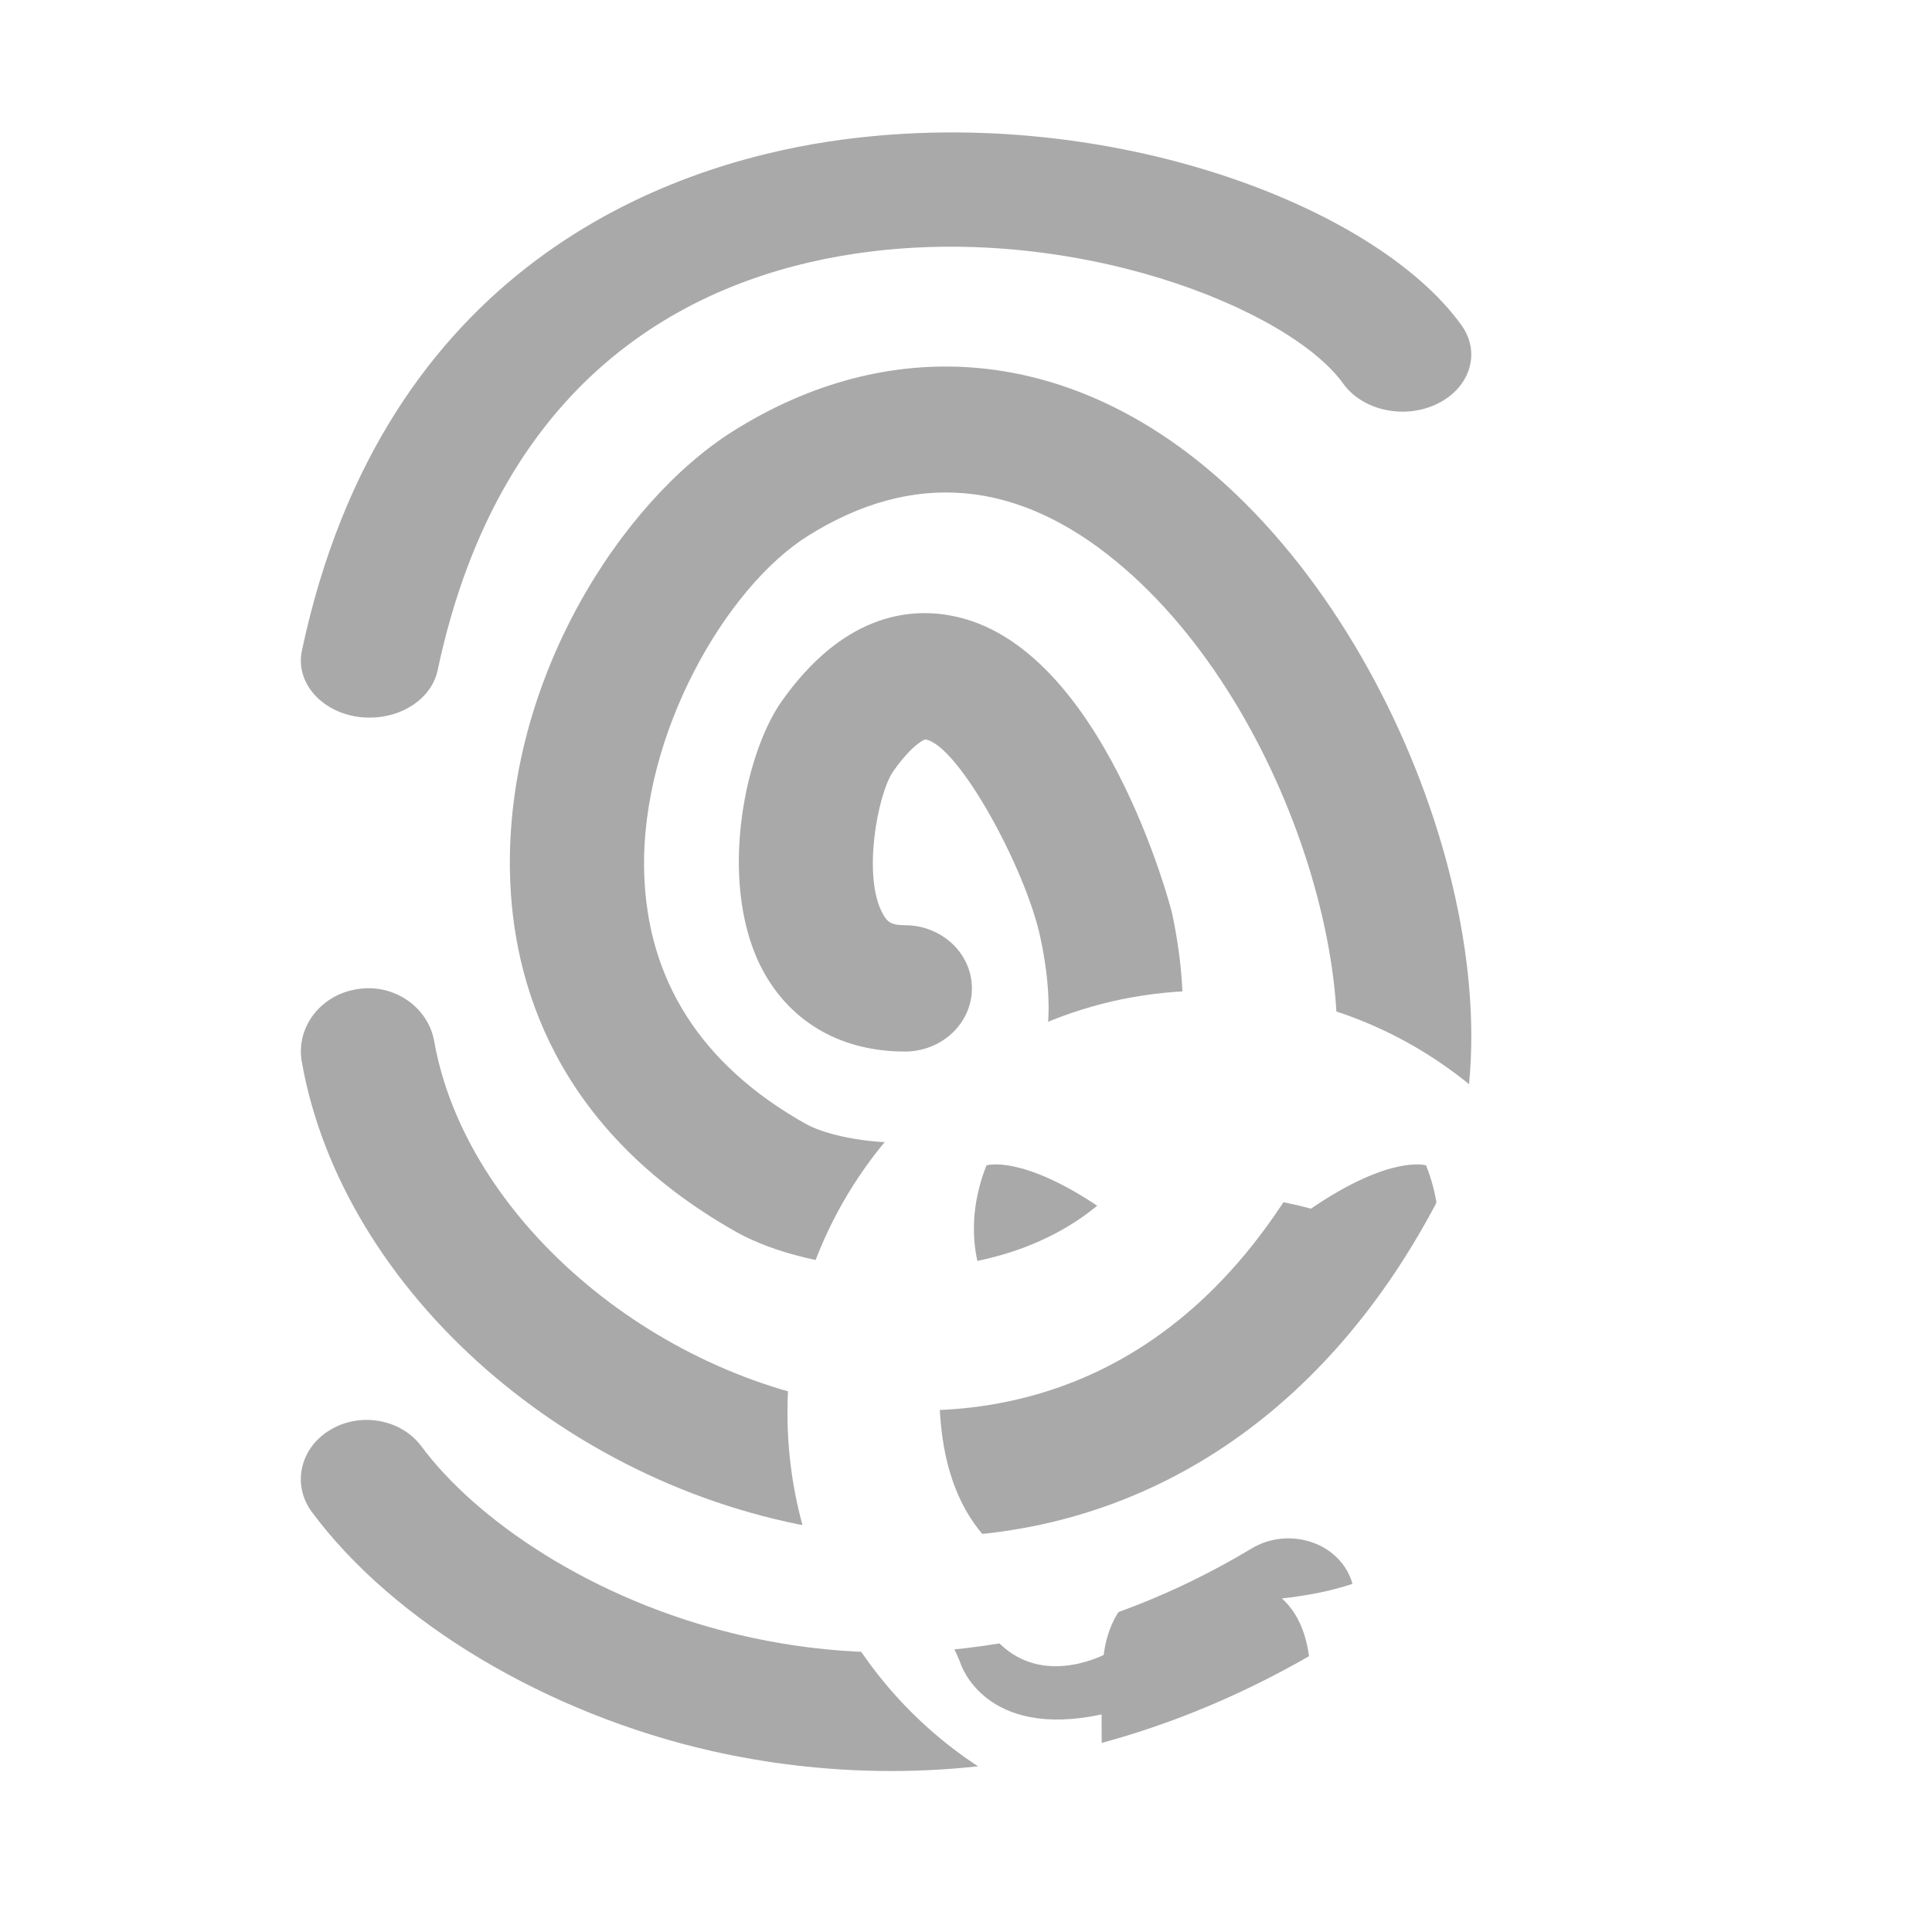
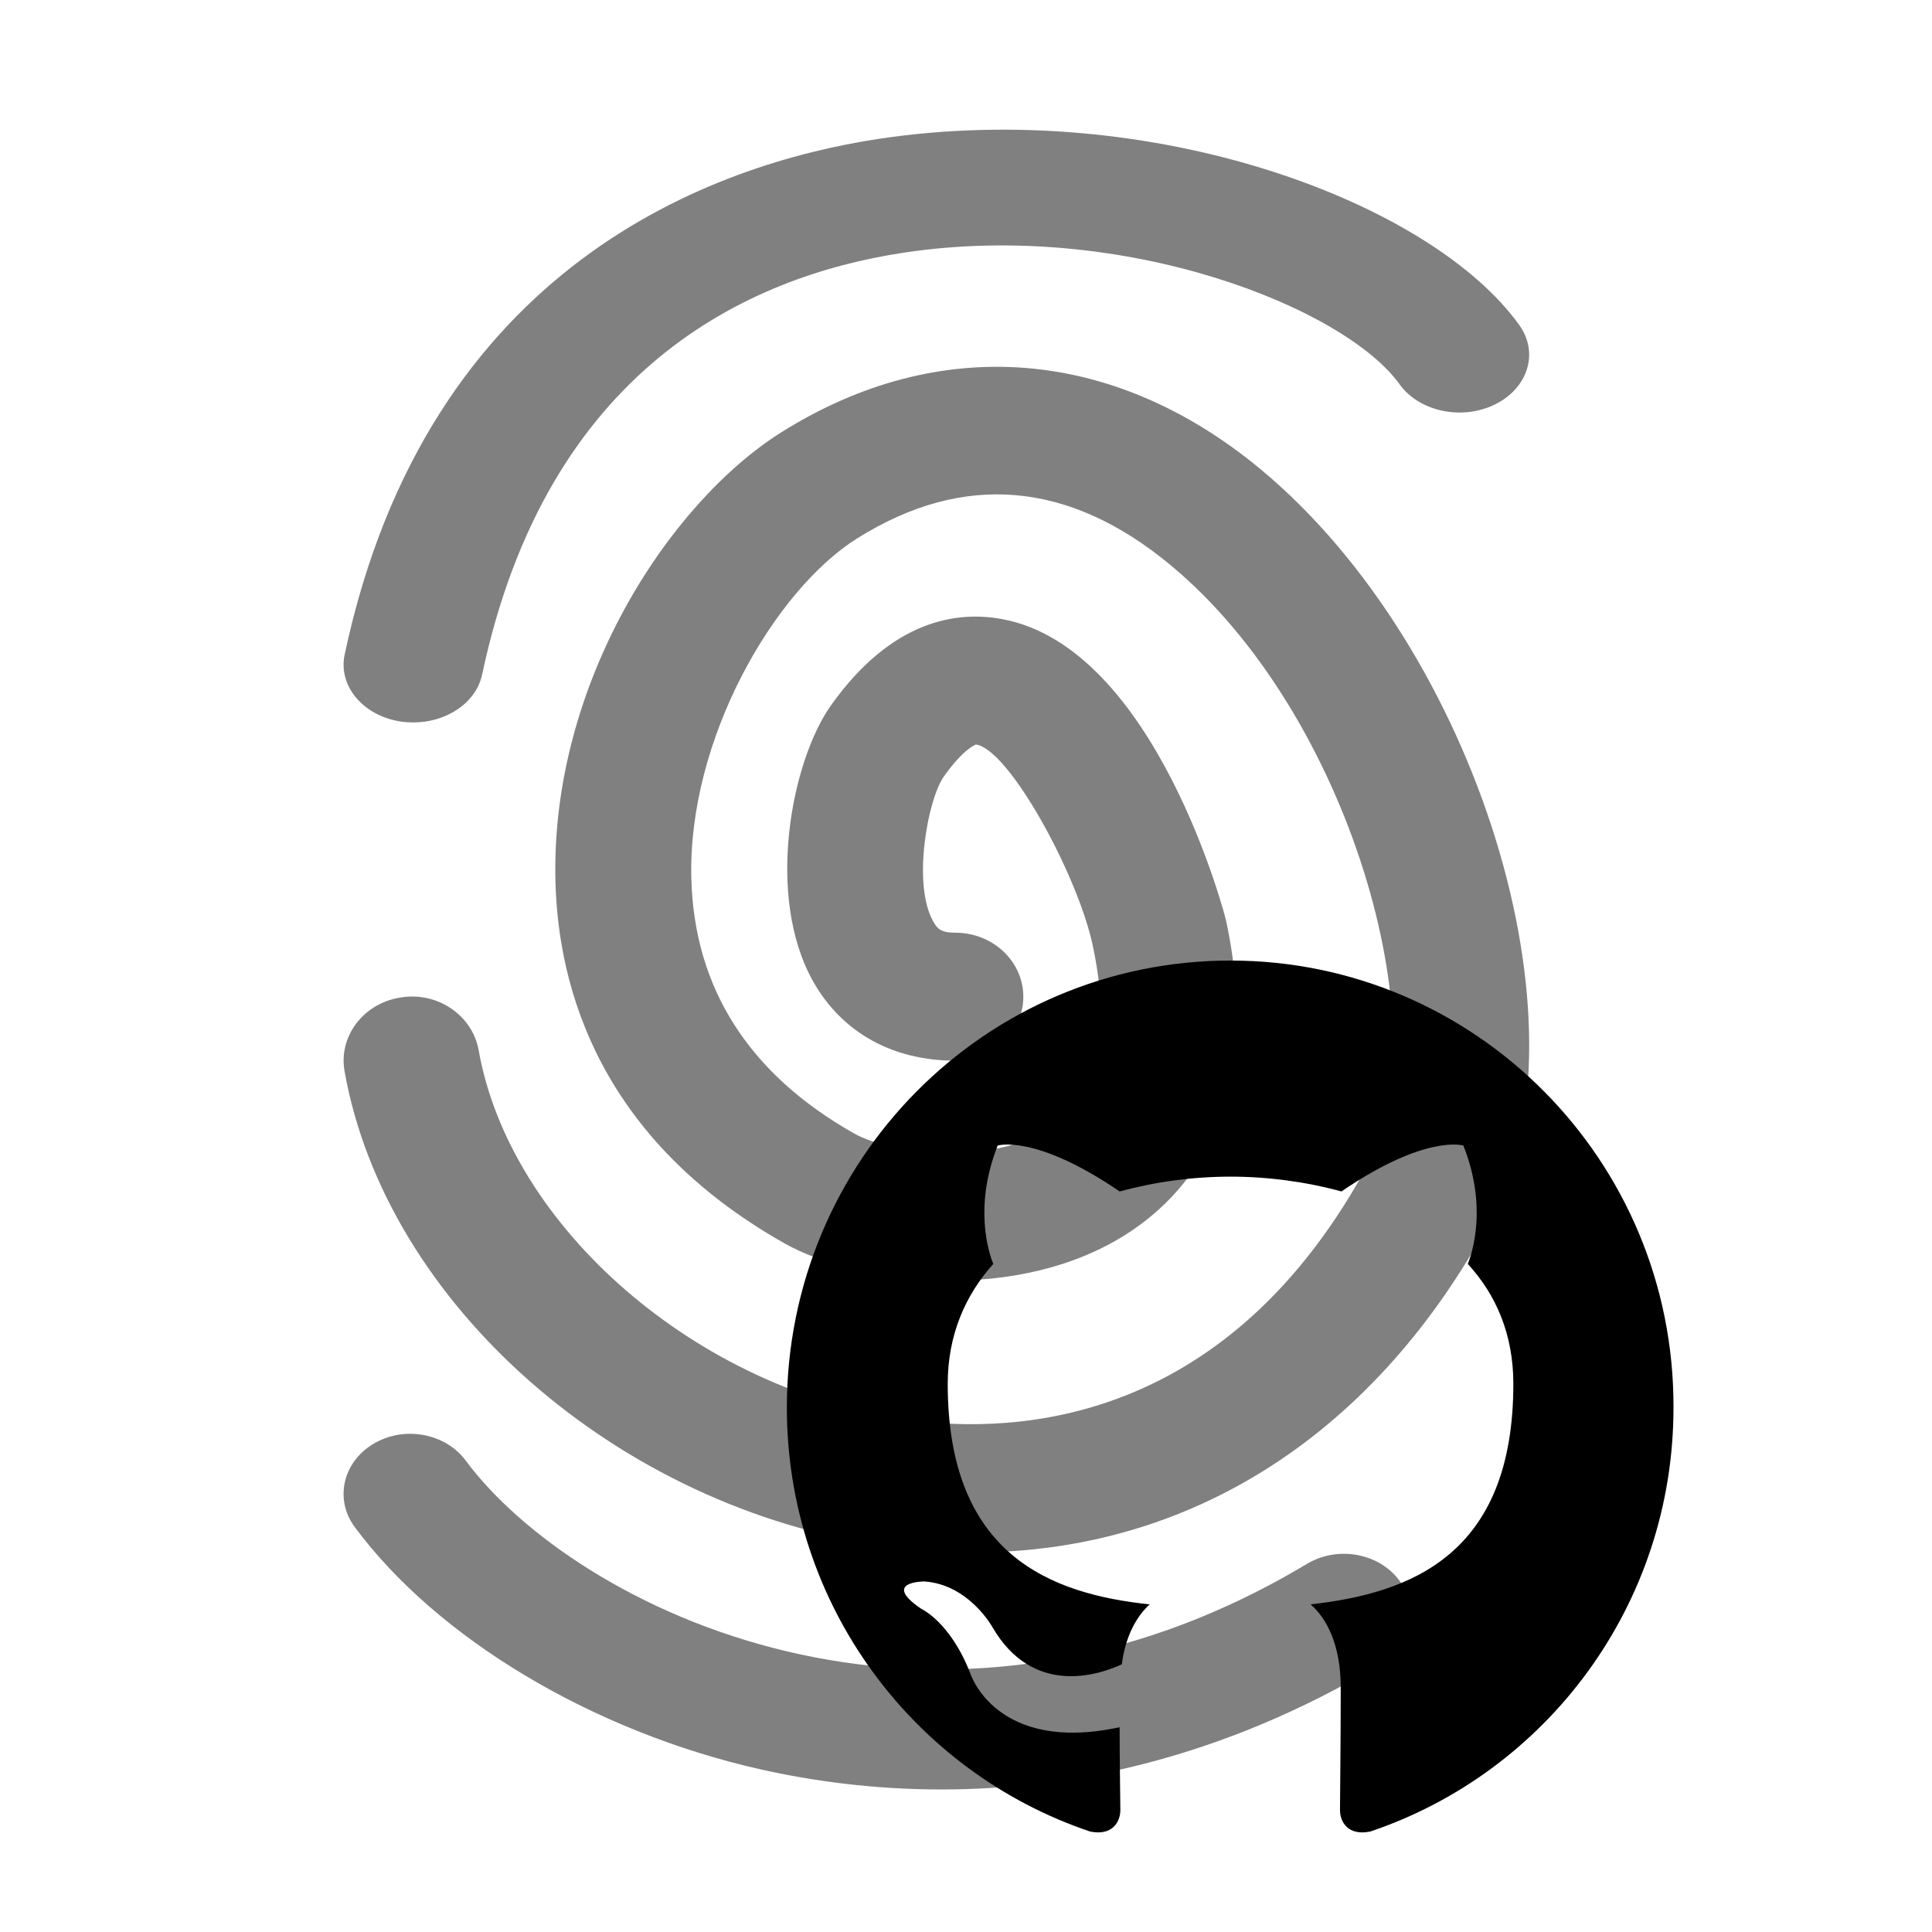
- <svg xmlns="http://www.w3.org/2000/svg" xml:space="preserve" viewBox="508.15 506.533 74.371 74.371" version="1.1" style="max-height: 500px" width="74.371" height="74.371">
+ <svg xmlns="http://www.w3.org/2000/svg" xml:space="preserve" viewBox="500.819 499.849 80.838 80.838" version="1.1" style="max-height: 500px" width="80.838" height="80.838">
  <defs>
</defs>
  <rect fill="transparent" height="100%" width="100%" y="0" x="0" />
  <g id="fd5befe7-38a5-4cc1-925d-ada6cf887341" transform="matrix(1 0 0 1 540 540)">
</g>
  <g id="10dcd905-b5d4-43c9-a1d8-bfa715da8eb9" transform="matrix(1 0 0 1 540 540)">
-     <rect height="1080" width="1080" ry="0" rx="0" y="-540" x="-540" style="stroke: none; stroke-width: 1; stroke-dasharray: none; stroke-linecap: butt; stroke-dashoffset: 0; stroke-linejoin: miter; stroke-miterlimit: 4; fill: rgb(0,0,0); fill-rule: nonzero; opacity: 1; visibility: hidden;" />
+     <rect height="1080" width="1080" ry="0" rx="0" y="-540" x="-540" style="stroke: none; stroke-width: 1; stroke-dasharray: none; stroke-linecap: butt; stroke-dashoffset: 0; stroke-linejoin: miter; stroke-miterlimit: 4; fill: rgb(255,0,0); fill-rule: nonzero; opacity: 1; visibility: hidden;" />
  </g>
-   <g transform="matrix(3.96 0 0 3.96 542.26 543.17)">
-     <path stroke-linecap="round" d="M 2.981 5.724 C 2.942 5.724 2.903 5.722 2.864 5.716 C 2.5 5.663 2.257 5.375 2.321 5.073 C 3.118 1.323 5.873 0.363 7.444 0.124 C 10.073 -0.273 12.745 0.727 13.594 1.911 C 13.783 2.175 13.679 2.515 13.361 2.672 C 13.043 2.829 12.633 2.741 12.444 2.478 C 11.921 1.748 9.806 0.895 7.686 1.216 C 6.184 1.443 4.262 2.332 3.64 5.266 C 3.582 5.535 3.3 5.724 2.981 5.724 Z M 8.359 13.689 C 8.082 13.689 7.801 13.669 7.515 13.629 C 4.949 13.266 2.716 11.306 2.32 9.07 C 2.261 8.736 2.501 8.42 2.856 8.364 C 3.212 8.304 3.547 8.535 3.607 8.869 C 3.909 10.575 5.711 12.132 7.709 12.415 C 8.795 12.567 10.821 12.45 12.165 9.922 C 12.814 8.702 11.985 5.657 10.248 4.215 C 9.273 3.406 8.26 3.318 7.239 3.958 C 6.444 4.457 5.614 5.887 5.648 7.22 C 5.675 8.275 6.201 9.099 7.213 9.67 C 7.557 9.864 8.535 9.987 9.105 9.61 C 9.55 9.314 9.683 8.726 9.5 7.863 C 9.355 7.184 8.695 5.978 8.379 5.936 C 8.38 5.936 8.265 5.97 8.072 6.242 C 7.917 6.46 7.766 7.277 7.97 7.635 C 8.008 7.702 8.041 7.742 8.182 7.742 C 8.542 7.742 8.834 8.017 8.834 8.356 C 8.834 8.694 8.543 8.97 8.183 8.97 C 7.581 8.97 7.098 8.702 6.82 8.215 C 6.355 7.396 6.608 6.097 6.987 5.562 C 7.575 4.733 8.206 4.652 8.633 4.733 C 10.108 5.007 10.774 7.597 10.779 7.622 C 11.146 9.345 10.48 10.2 9.857 10.613 C 8.805 11.311 7.256 11.125 6.542 10.723 C 4.773 9.724 4.37 8.283 4.344 7.249 C 4.296 5.363 5.427 3.62 6.516 2.937 C 8.023 1.992 9.699 2.122 11.112 3.295 C 13.187 5.017 14.307 8.639 13.333 10.471 C 12.228 12.548 10.445 13.689 8.359 13.689 z M 8.048 15.964 C 7.394 15.964 6.808 15.882 6.316 15.772 C 4.707 15.41 3.214 14.519 2.418 13.446 C 2.222 13.181 2.302 12.824 2.596 12.648 C 2.889 12.471 3.287 12.543 3.483 12.808 C 4.527 14.215 7.965 15.952 11.556 13.799 C 11.85 13.623 12.247 13.694 12.443 13.959 C 12.639 14.224 12.56 14.58 12.266 14.757 C 10.73 15.678 9.269 15.964 8.048 15.964 z" transform="translate(-8, -8)" style="stroke: rgb(255,255,255); stroke-width: 0; stroke-dasharray: none; stroke-linecap: butt; stroke-dashoffset: 0; stroke-linejoin: miter; stroke-miterlimit: 4; fill: rgb(169,169,169); fill-rule: nonzero; opacity: 1;" />
+   <g id="15234adc-57a3-48cd-91db-ab09eaae11b7" transform="matrix(4.36 0 0 4.36 540 540)">
+     <path stroke-linecap="round" d="M 2.981 5.724 C 2.942 5.724 2.903 5.722 2.864 5.716 C 2.5 5.663 2.257 5.375 2.321 5.073 C 3.118 1.323 5.873 0.363 7.444 0.124 C 10.073 -0.273 12.745 0.727 13.594 1.911 C 13.783 2.175 13.679 2.515 13.361 2.672 C 13.043 2.829 12.633 2.741 12.444 2.478 C 11.921 1.748 9.806 0.895 7.686 1.216 C 6.184 1.443 4.262 2.332 3.64 5.266 C 3.582 5.535 3.3 5.724 2.981 5.724 Z M 8.359 13.689 C 8.082 13.689 7.801 13.669 7.515 13.629 C 4.949 13.266 2.716 11.306 2.32 9.07 C 2.261 8.736 2.501 8.42 2.856 8.364 C 3.212 8.304 3.547 8.535 3.607 8.869 C 3.909 10.575 5.711 12.132 7.709 12.415 C 8.795 12.567 10.821 12.45 12.165 9.922 C 12.814 8.702 11.985 5.657 10.248 4.215 C 9.273 3.406 8.26 3.318 7.239 3.958 C 6.444 4.457 5.614 5.887 5.648 7.22 C 5.675 8.275 6.201 9.099 7.213 9.67 C 7.557 9.864 8.535 9.987 9.105 9.61 C 9.55 9.314 9.683 8.726 9.5 7.863 C 9.355 7.184 8.695 5.978 8.379 5.936 C 8.38 5.936 8.265 5.97 8.072 6.242 C 7.917 6.46 7.766 7.277 7.97 7.635 C 8.008 7.702 8.041 7.742 8.182 7.742 C 8.542 7.742 8.834 8.017 8.834 8.356 C 8.834 8.694 8.543 8.97 8.183 8.97 C 7.581 8.97 7.098 8.702 6.82 8.215 C 6.355 7.396 6.608 6.097 6.987 5.562 C 7.575 4.733 8.206 4.652 8.633 4.733 C 10.108 5.007 10.774 7.597 10.779 7.622 C 11.146 9.345 10.48 10.2 9.857 10.613 C 8.805 11.311 7.256 11.125 6.542 10.723 C 4.773 9.724 4.37 8.283 4.344 7.249 C 4.296 5.363 5.427 3.62 6.516 2.937 C 8.023 1.992 9.699 2.122 11.112 3.295 C 13.187 5.017 14.307 8.639 13.333 10.471 C 12.228 12.548 10.445 13.689 8.359 13.689 z M 8.048 15.964 C 7.394 15.964 6.808 15.882 6.316 15.772 C 4.707 15.41 3.214 14.519 2.418 13.446 C 2.222 13.181 2.302 12.824 2.596 12.648 C 2.889 12.471 3.287 12.543 3.483 12.808 C 4.527 14.215 7.965 15.952 11.556 13.799 C 11.85 13.623 12.247 13.694 12.443 13.959 C 12.639 14.224 12.56 14.58 12.266 14.757 C 10.73 15.678 9.269 15.964 8.048 15.964 z" transform="translate(-8, -8)" style="stroke: rgb(255,255,255); stroke-width: 0; stroke-dasharray: none; stroke-linecap: butt; stroke-dashoffset: 0; stroke-linejoin: miter; stroke-miterlimit: 4; fill: rgb(128,128,128); fill-rule: nonzero; opacity: 1;" />
  </g>
-   <g transform="matrix(0.33 0 0 0.33 554.57 560.51)">
-     <path stroke-linecap="round" d="M 48.854 0 C 21.839 0 0 22 0 49.217 C 0 70.973 13.993 89.389 33.405 95.907 C 35.832 96.397 36.721 94.848 36.721 93.545 C 36.721 92.404 36.641 88.493 36.641 84.418 C 23.051 87.352 20.221 78.551 20.221 78.551 C 18.037 72.847 14.801 71.381 14.801 71.381 C 10.353 68.366 15.125 68.366 15.125 68.366 C 20.059 68.692 22.648 73.418 22.648 73.418 C 27.015 80.914 34.052 78.796 36.883 77.492 C 37.287 74.314 38.582 72.114 39.957 70.892 C 29.118 69.751 17.714 65.514 17.714 46.609 C 17.714 41.231 19.654 36.831 22.728 33.409 C 22.243 32.187 20.544 27.134 23.214 20.371 C 23.214 20.371 27.339 19.067 36.64 25.423 C 40.622 24.346 44.729 23.798 48.854 23.793 C 52.979 23.793 57.184 24.364 61.067 25.423 C 70.369 19.067 74.494 20.371 74.494 20.371 C 77.164 27.134 75.464 32.187 74.979 33.409 C 78.134 36.831 79.994 41.231 79.994 46.609 C 79.994 65.514 68.59 69.669 57.67 70.892 C 59.45 72.44 60.986 75.373 60.986 80.018 C 60.986 86.618 60.906 91.915 60.906 93.544 C 60.906 94.848 61.796 96.397 64.222 95.908 C 83.634 89.388 97.627 70.973 97.627 49.217 C 97.707 22 75.788 0 48.854 0 z" transform="translate(-48.81, -48)" style="stroke: rgb(0,0,0); stroke-width: 0; stroke-dasharray: none; stroke-linecap: butt; stroke-dashoffset: 0; stroke-linejoin: miter; stroke-miterlimit: 4; fill: rgb(255,255,255); fill-rule: nonzero; opacity: 1;" />
+   <g id="8f5dfcd1-fbb2-4f0d-82a7-f5483effea52" transform="matrix(0.38 0 0 0.38 552.29 558.28)">
+     <path stroke-linecap="round" d="M 48.854 0 C 21.839 0 0 22 0 49.217 C 0 70.973 13.993 89.389 33.405 95.907 C 35.832 96.397 36.721 94.848 36.721 93.545 C 36.721 92.404 36.641 88.493 36.641 84.418 C 23.051 87.352 20.221 78.551 20.221 78.551 C 18.037 72.847 14.801 71.381 14.801 71.381 C 10.353 68.366 15.125 68.366 15.125 68.366 C 20.059 68.692 22.648 73.418 22.648 73.418 C 27.015 80.914 34.052 78.796 36.883 77.492 C 37.287 74.314 38.582 72.114 39.957 70.892 C 29.118 69.751 17.714 65.514 17.714 46.609 C 17.714 41.231 19.654 36.831 22.728 33.409 C 22.243 32.187 20.544 27.134 23.214 20.371 C 23.214 20.371 27.339 19.067 36.64 25.423 C 40.622 24.346 44.729 23.798 48.854 23.793 C 52.979 23.793 57.184 24.364 61.067 25.423 C 70.369 19.067 74.494 20.371 74.494 20.371 C 77.164 27.134 75.464 32.187 74.979 33.409 C 78.134 36.831 79.994 41.231 79.994 46.609 C 79.994 65.514 68.59 69.669 57.67 70.892 C 59.45 72.44 60.986 75.373 60.986 80.018 C 60.986 86.618 60.906 91.915 60.906 93.544 C 60.906 94.848 61.796 96.397 64.222 95.908 C 83.634 89.388 97.627 70.973 97.627 49.217 C 97.707 22 75.788 0 48.854 0 z" transform="translate(-48.81, -48)" style="stroke: rgb(0,0,0); stroke-width: 0; stroke-dasharray: none; stroke-linecap: butt; stroke-dashoffset: 0; stroke-linejoin: miter; stroke-miterlimit: 4; fill: rgb(0,0,0); fill-rule: nonzero; opacity: 1;" />
  </g>
</svg>
